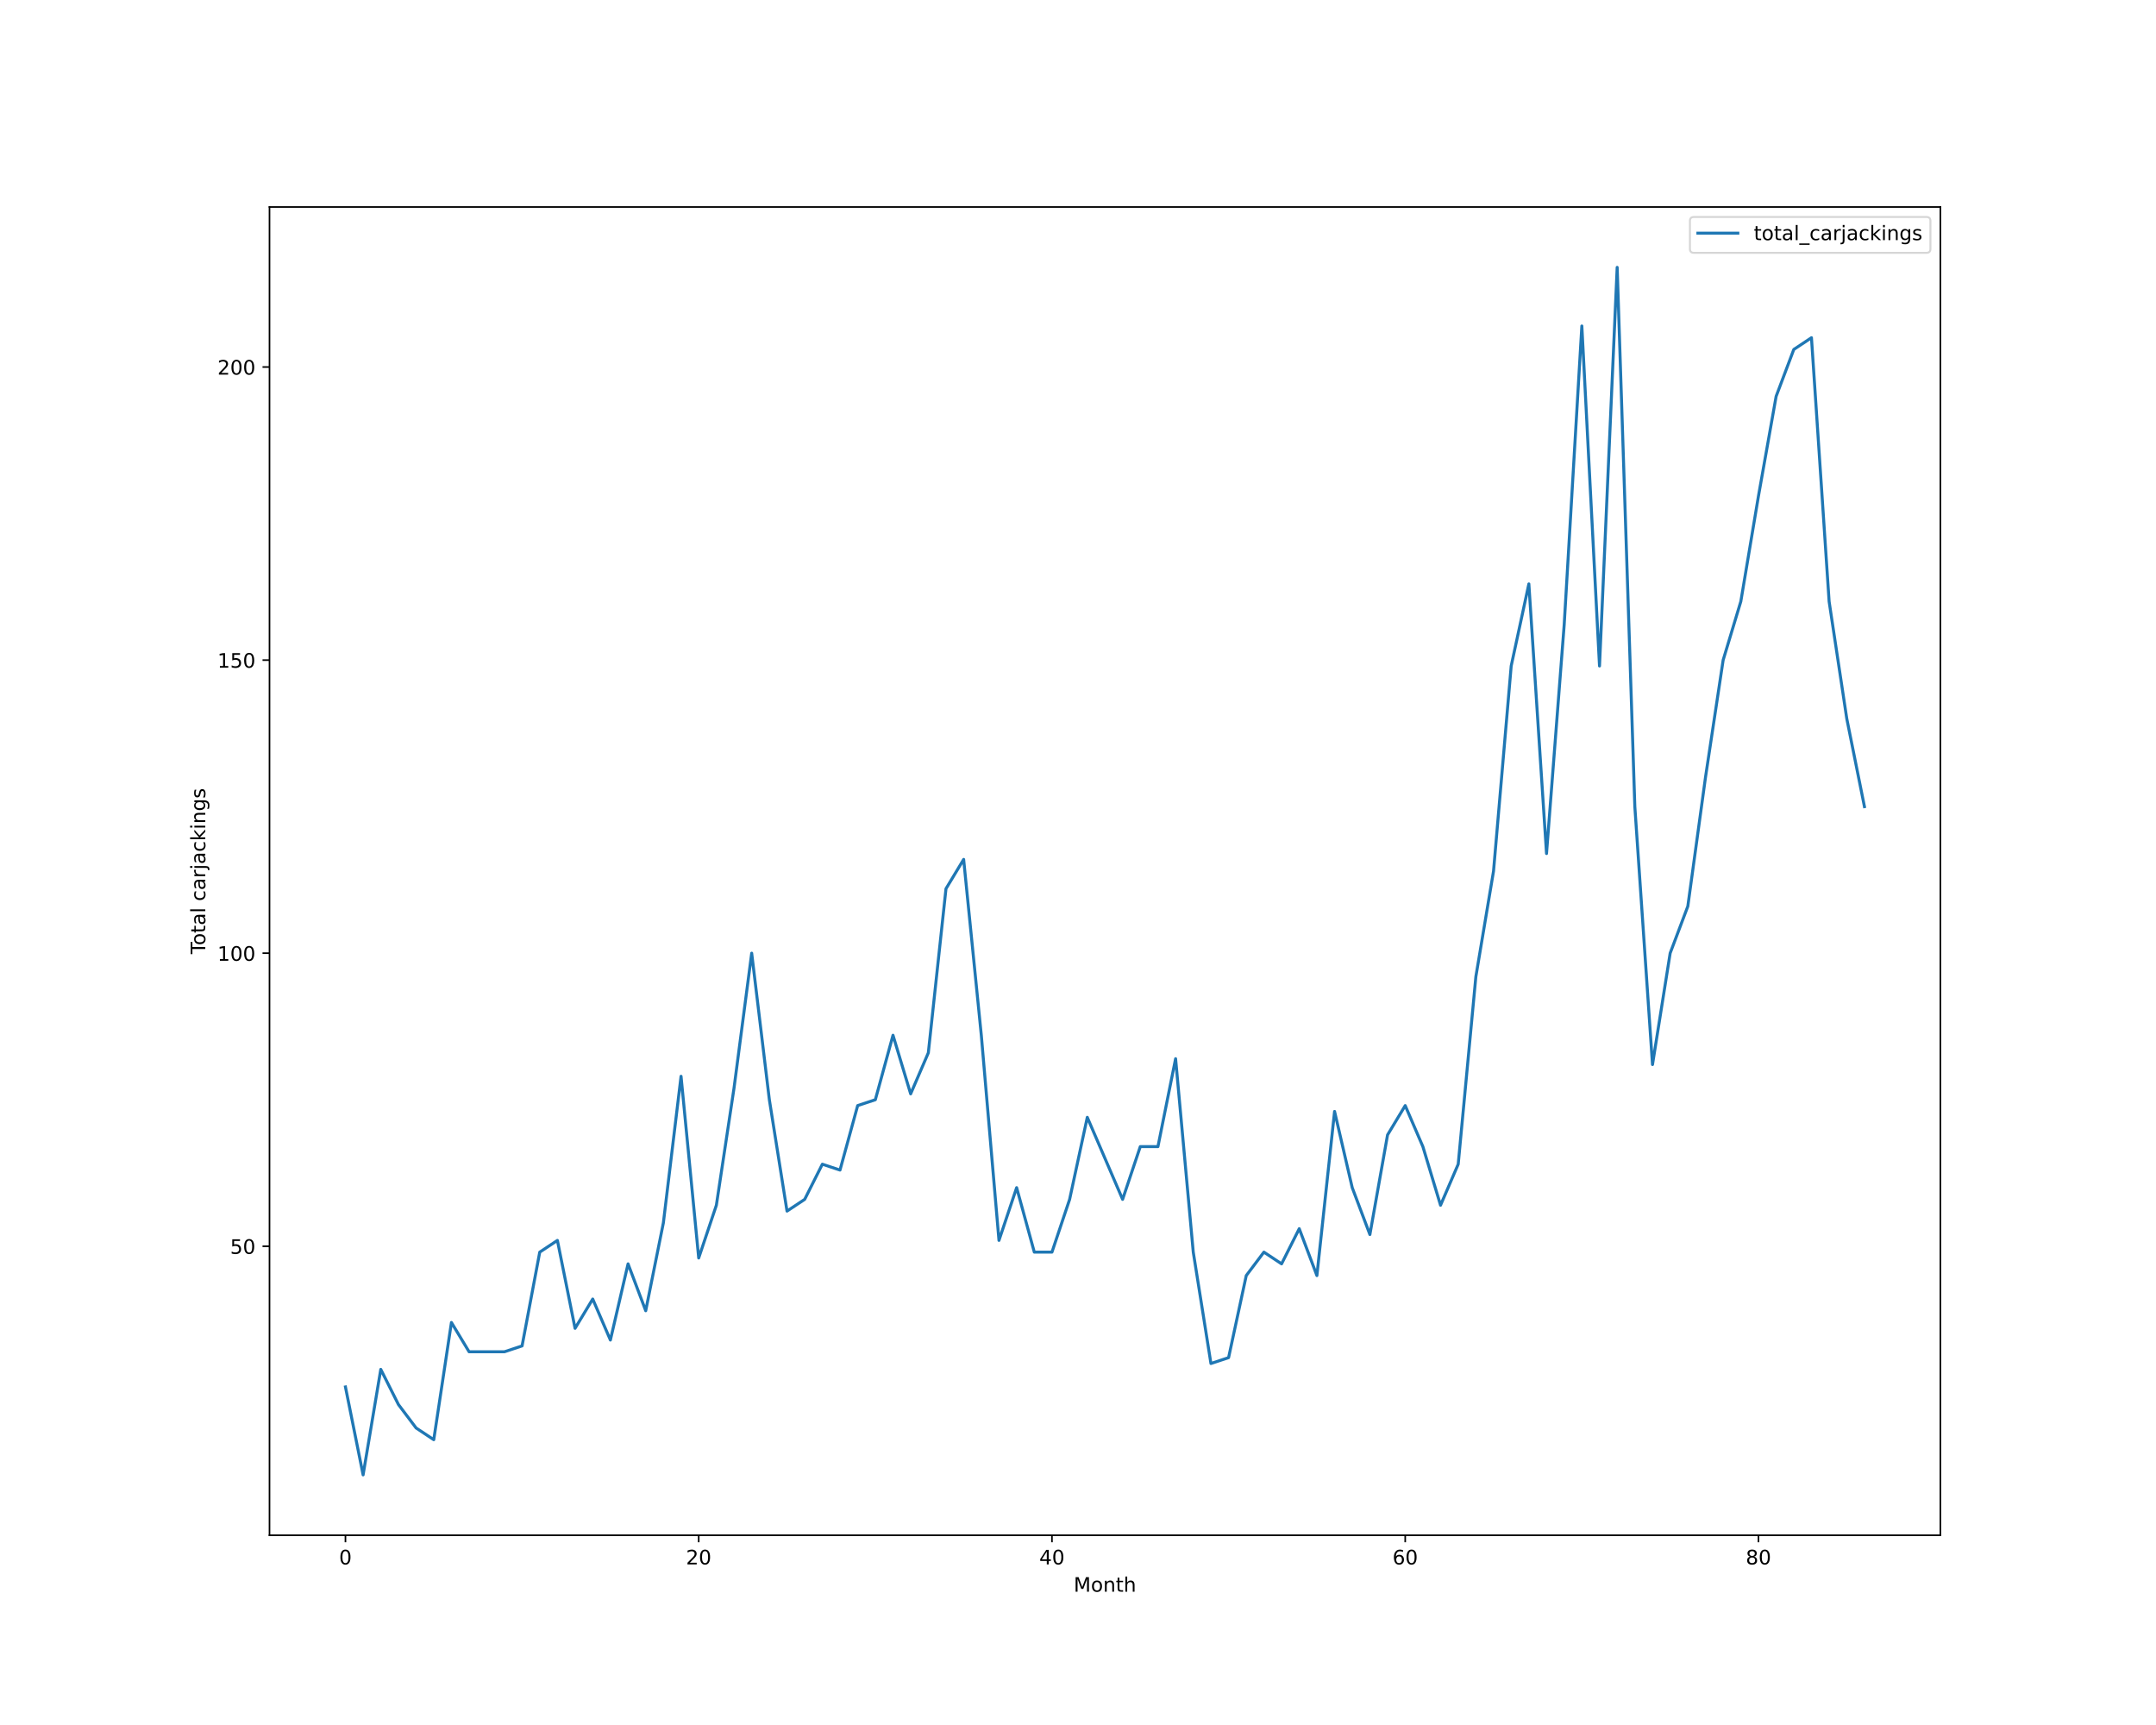
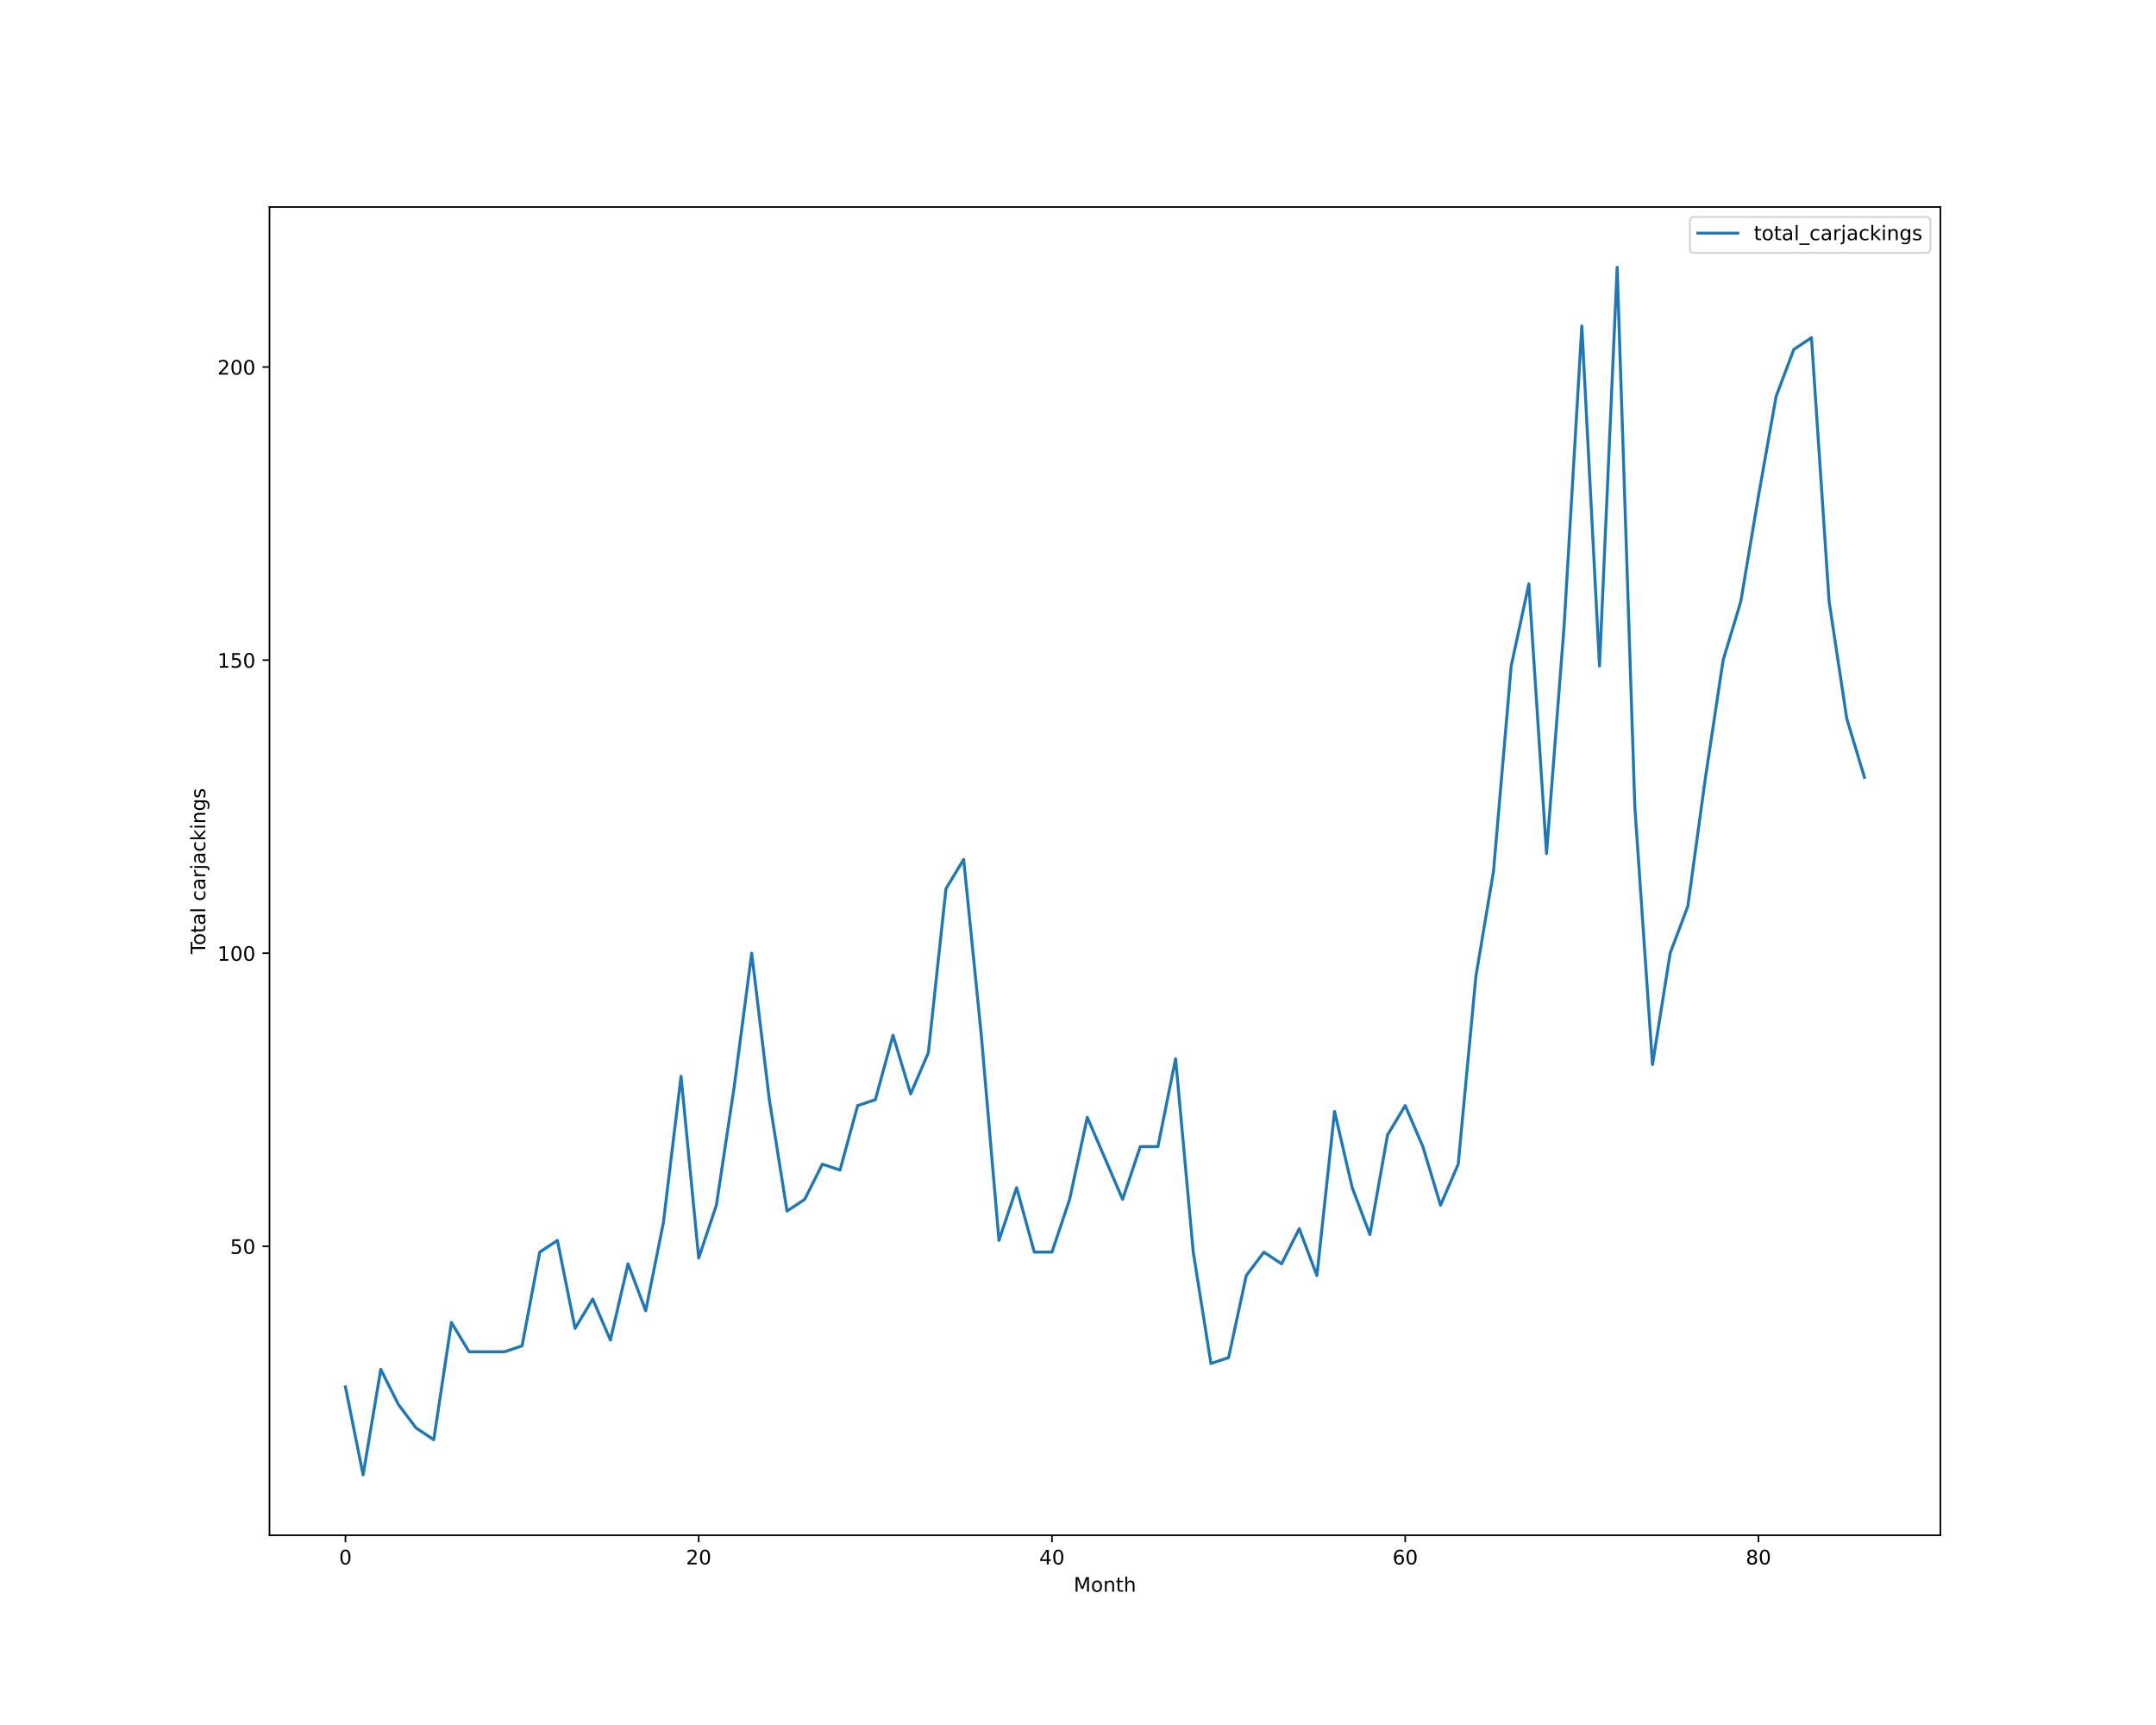
<svg xmlns="http://www.w3.org/2000/svg" xmlns:xlink="http://www.w3.org/1999/xlink" height="864pt" version="1.1" viewBox="0 0 1080 864" width="1080pt">
  <defs>
    <style type="text/css">*{stroke-linecap:butt;stroke-linejoin:round;}</style>
  </defs>
  <g id="figure_1">
    <g id="patch_1">
      <path d="M 0 864  L 1080 864  L 1080 0  L 0 0  z " style="fill:#ffffff;" />
    </g>
    <g id="axes_1">
      <g id="patch_2">
        <path d="M 135 768.96  L 972 768.96  L 972 103.68  L 135 103.68  z " style="fill:#ffffff;" />
      </g>
      <g id="matplotlib.axis_1">
        <g id="xtick_1">
          <g id="line2d_1">
            <defs>
-               <path d="M 0 0  L 0 3.5  " id="m9b3f8f1341" style="stroke:#000000;stroke-width:0.8;" />
-             </defs>
-             <g>
-               <use style="stroke:#000000;stroke-width:0.8;" x="173.045" xlink:href="#m9b3f8f1341" y="768.96" />
+               <path d="M 0 0  L 0 3.5  " id="m8dce591751" style="stroke:#000000;stroke-width:0.8;" />
+             </defs>
+             <g>
+               <use style="stroke:#000000;stroke-width:0.8;" x="173.045" xlink:href="#m8dce591751" y="768.96" />
            </g>
          </g>
          <g id="text_1">
            <g transform="translate(169.8642 783.5584)scale(0.1 -0.1)">
              <defs>
                <path d="M 2034 4250  Q 1547 4250 1301 3770  Q 1056 3291 1056 2328  Q 1056 1369 1301 889  Q 1547 409 2034 409  Q 2525 409 2770 889  Q 3016 1369 3016 2328  Q 3016 3291 2770 3770  Q 2525 4250 2034 4250  z M 2034 4750  Q 2819 4750 3233 4129  Q 3647 3509 3647 2328  Q 3647 1150 3233 529  Q 2819 -91 2034 -91  Q 1250 -91 836 529  Q 422 1150 422 2328  Q 422 3509 836 4129  Q 1250 4750 2034 4750  z " id="DejaVuSans-30" transform="scale(0.015625)" />
              </defs>
              <use xlink:href="#DejaVuSans-30" />
            </g>
          </g>
        </g>
        <g id="xtick_2">
          <g id="line2d_2">
            <g>
-               <use style="stroke:#000000;stroke-width:0.8;" x="350.001" xlink:href="#m9b3f8f1341" y="768.96" />
+               <use style="stroke:#000000;stroke-width:0.8;" x="350.001" xlink:href="#m8dce591751" y="768.96" />
            </g>
          </g>
          <g id="text_2">
            <g transform="translate(343.6386 783.5584)scale(0.1 -0.1)">
              <defs>
                <path d="M 1228 531  L 3431 531  L 3431 0  L 469 0  L 469 531  Q 828 903 1448 1529  Q 2069 2156 2228 2338  Q 2531 2678 2651 2914  Q 2772 3150 2772 3378  Q 2772 3750 2511 3984  Q 2250 4219 1831 4219  Q 1534 4219 1204 4116  Q 875 4013 500 3803  L 500 4441  Q 881 4594 1212 4672  Q 1544 4750 1819 4750  Q 2544 4750 2975 4387  Q 3406 4025 3406 3419  Q 3406 3131 3298 2873  Q 3191 2616 2906 2266  Q 2828 2175 2409 1742  Q 1991 1309 1228 531  z " id="DejaVuSans-32" transform="scale(0.015625)" />
              </defs>
              <use xlink:href="#DejaVuSans-32" />
              <use x="63.623" xlink:href="#DejaVuSans-30" />
            </g>
          </g>
        </g>
        <g id="xtick_3">
          <g id="line2d_3">
            <g>
-               <use style="stroke:#000000;stroke-width:0.8;" x="526.957" xlink:href="#m9b3f8f1341" y="768.96" />
+               <use style="stroke:#000000;stroke-width:0.8;" x="526.957" xlink:href="#m8dce591751" y="768.96" />
            </g>
          </g>
          <g id="text_3">
            <g transform="translate(520.5942 783.5584)scale(0.1 -0.1)">
              <defs>
                <path d="M 2419 4116  L 825 1625  L 2419 1625  L 2419 4116  z M 2253 4666  L 3047 4666  L 3047 1625  L 3713 1625  L 3713 1100  L 3047 1100  L 3047 0  L 2419 0  L 2419 1100  L 313 1100  L 313 1709  L 2253 4666  z " id="DejaVuSans-34" transform="scale(0.015625)" />
              </defs>
              <use xlink:href="#DejaVuSans-34" />
              <use x="63.623" xlink:href="#DejaVuSans-30" />
            </g>
          </g>
        </g>
        <g id="xtick_4">
          <g id="line2d_4">
            <g>
-               <use style="stroke:#000000;stroke-width:0.8;" x="703.912" xlink:href="#m9b3f8f1341" y="768.96" />
+               <use style="stroke:#000000;stroke-width:0.8;" x="703.912" xlink:href="#m8dce591751" y="768.96" />
            </g>
          </g>
          <g id="text_4">
            <g transform="translate(697.5498 783.5584)scale(0.1 -0.1)">
              <defs>
                <path d="M 2113 2584  Q 1688 2584 1439 2293  Q 1191 2003 1191 1497  Q 1191 994 1439 701  Q 1688 409 2113 409  Q 2538 409 2786 701  Q 3034 994 3034 1497  Q 3034 2003 2786 2293  Q 2538 2584 2113 2584  z M 3366 4563  L 3366 3988  Q 3128 4100 2886 4159  Q 2644 4219 2406 4219  Q 1781 4219 1451 3797  Q 1122 3375 1075 2522  Q 1259 2794 1537 2939  Q 1816 3084 2150 3084  Q 2853 3084 3261 2657  Q 3669 2231 3669 1497  Q 3669 778 3244 343  Q 2819 -91 2113 -91  Q 1303 -91 875 529  Q 447 1150 447 2328  Q 447 3434 972 4092  Q 1497 4750 2381 4750  Q 2619 4750 2861 4703  Q 3103 4656 3366 4563  z " id="DejaVuSans-36" transform="scale(0.015625)" />
              </defs>
              <use xlink:href="#DejaVuSans-36" />
              <use x="63.623" xlink:href="#DejaVuSans-30" />
            </g>
          </g>
        </g>
        <g id="xtick_5">
          <g id="line2d_5">
            <g>
-               <use style="stroke:#000000;stroke-width:0.8;" x="880.868" xlink:href="#m9b3f8f1341" y="768.96" />
+               <use style="stroke:#000000;stroke-width:0.8;" x="880.868" xlink:href="#m8dce591751" y="768.96" />
            </g>
          </g>
          <g id="text_5">
            <g transform="translate(874.5054 783.5584)scale(0.1 -0.1)">
              <defs>
                <path d="M 2034 2216  Q 1584 2216 1326 1975  Q 1069 1734 1069 1313  Q 1069 891 1326 650  Q 1584 409 2034 409  Q 2484 409 2743 651  Q 3003 894 3003 1313  Q 3003 1734 2745 1975  Q 2488 2216 2034 2216  z M 1403 2484  Q 997 2584 770 2862  Q 544 3141 544 3541  Q 544 4100 942 4425  Q 1341 4750 2034 4750  Q 2731 4750 3128 4425  Q 3525 4100 3525 3541  Q 3525 3141 3298 2862  Q 3072 2584 2669 2484  Q 3125 2378 3379 2068  Q 3634 1759 3634 1313  Q 3634 634 3220 271  Q 2806 -91 2034 -91  Q 1263 -91 848 271  Q 434 634 434 1313  Q 434 1759 690 2068  Q 947 2378 1403 2484  z M 1172 3481  Q 1172 3119 1398 2916  Q 1625 2713 2034 2713  Q 2441 2713 2670 2916  Q 2900 3119 2900 3481  Q 2900 3844 2670 4047  Q 2441 4250 2034 4250  Q 1625 4250 1398 4047  Q 1172 3844 1172 3481  z " id="DejaVuSans-38" transform="scale(0.015625)" />
              </defs>
              <use xlink:href="#DejaVuSans-38" />
              <use x="63.623" xlink:href="#DejaVuSans-30" />
            </g>
          </g>
        </g>
        <g id="text_6">
          <g transform="translate(537.8289 797.2366)scale(0.1 -0.1)">
            <defs>
              <path d="M 628 4666  L 1569 4666  L 2759 1491  L 3956 4666  L 4897 4666  L 4897 0  L 4281 0  L 4281 4097  L 3078 897  L 2444 897  L 1241 4097  L 1241 0  L 628 0  L 628 4666  z " id="DejaVuSans-4d" transform="scale(0.015625)" />
              <path d="M 1959 3097  Q 1497 3097 1228 2736  Q 959 2375 959 1747  Q 959 1119 1226 758  Q 1494 397 1959 397  Q 2419 397 2687 759  Q 2956 1122 2956 1747  Q 2956 2369 2687 2733  Q 2419 3097 1959 3097  z M 1959 3584  Q 2709 3584 3137 3096  Q 3566 2609 3566 1747  Q 3566 888 3137 398  Q 2709 -91 1959 -91  Q 1206 -91 779 398  Q 353 888 353 1747  Q 353 2609 779 3096  Q 1206 3584 1959 3584  z " id="DejaVuSans-6f" transform="scale(0.015625)" />
              <path d="M 3513 2113  L 3513 0  L 2938 0  L 2938 2094  Q 2938 2591 2744 2837  Q 2550 3084 2163 3084  Q 1697 3084 1428 2787  Q 1159 2491 1159 1978  L 1159 0  L 581 0  L 581 3500  L 1159 3500  L 1159 2956  Q 1366 3272 1645 3428  Q 1925 3584 2291 3584  Q 2894 3584 3203 3211  Q 3513 2838 3513 2113  z " id="DejaVuSans-6e" transform="scale(0.015625)" />
              <path d="M 1172 4494  L 1172 3500  L 2356 3500  L 2356 3053  L 1172 3053  L 1172 1153  Q 1172 725 1289 603  Q 1406 481 1766 481  L 2356 481  L 2356 0  L 1766 0  Q 1100 0 847 248  Q 594 497 594 1153  L 594 3053  L 172 3053  L 172 3500  L 594 3500  L 594 4494  L 1172 4494  z " id="DejaVuSans-74" transform="scale(0.015625)" />
              <path d="M 3513 2113  L 3513 0  L 2938 0  L 2938 2094  Q 2938 2591 2744 2837  Q 2550 3084 2163 3084  Q 1697 3084 1428 2787  Q 1159 2491 1159 1978  L 1159 0  L 581 0  L 581 4863  L 1159 4863  L 1159 2956  Q 1366 3272 1645 3428  Q 1925 3584 2291 3584  Q 2894 3584 3203 3211  Q 3513 2838 3513 2113  z " id="DejaVuSans-68" transform="scale(0.015625)" />
            </defs>
            <use xlink:href="#DejaVuSans-4d" />
            <use x="86.279" xlink:href="#DejaVuSans-6f" />
            <use x="147.461" xlink:href="#DejaVuSans-6e" />
            <use x="210.84" xlink:href="#DejaVuSans-74" />
            <use x="250.049" xlink:href="#DejaVuSans-68" />
          </g>
        </g>
      </g>
      <g id="matplotlib.axis_2">
        <g id="ytick_1">
          <g id="line2d_6">
            <defs>
-               <path d="M 0 0  L -3.5 0  " id="mb9a051cf22" style="stroke:#000000;stroke-width:0.8;" />
-             </defs>
-             <g>
-               <use style="stroke:#000000;stroke-width:0.8;" x="135" xlink:href="#mb9a051cf22" y="624.219" />
+               <path d="M 0 0  L -3.5 0  " id="m6efbe24893" style="stroke:#000000;stroke-width:0.8;" />
+             </defs>
+             <g>
+               <use style="stroke:#000000;stroke-width:0.8;" x="135" xlink:href="#m6efbe24893" y="624.219" />
            </g>
          </g>
          <g id="text_7">
            <g transform="translate(115.275 628.0182)scale(0.1 -0.1)">
              <defs>
                <path d="M 691 4666  L 3169 4666  L 3169 4134  L 1269 4134  L 1269 2991  Q 1406 3038 1543 3061  Q 1681 3084 1819 3084  Q 2600 3084 3056 2656  Q 3513 2228 3513 1497  Q 3513 744 3044 326  Q 2575 -91 1722 -91  Q 1428 -91 1123 -41  Q 819 9 494 109  L 494 744  Q 775 591 1075 516  Q 1375 441 1709 441  Q 2250 441 2565 725  Q 2881 1009 2881 1497  Q 2881 1984 2565 2268  Q 2250 2553 1709 2553  Q 1456 2553 1204 2497  Q 953 2441 691 2322  L 691 4666  z " id="DejaVuSans-35" transform="scale(0.015625)" />
              </defs>
              <use xlink:href="#DejaVuSans-35" />
              <use x="63.623" xlink:href="#DejaVuSans-30" />
            </g>
          </g>
        </g>
        <g id="ytick_2">
          <g id="line2d_7">
            <g>
-               <use style="stroke:#000000;stroke-width:0.8;" x="135" xlink:href="#mb9a051cf22" y="477.423" />
+               <use style="stroke:#000000;stroke-width:0.8;" x="135" xlink:href="#m6efbe24893" y="477.423" />
            </g>
          </g>
          <g id="text_8">
            <g transform="translate(108.9125 481.2221)scale(0.1 -0.1)">
              <defs>
                <path d="M 794 531  L 1825 531  L 1825 4091  L 703 3866  L 703 4441  L 1819 4666  L 2450 4666  L 2450 531  L 3481 531  L 3481 0  L 794 0  L 794 531  z " id="DejaVuSans-31" transform="scale(0.015625)" />
              </defs>
              <use xlink:href="#DejaVuSans-31" />
              <use x="63.623" xlink:href="#DejaVuSans-30" />
              <use x="127.246" xlink:href="#DejaVuSans-30" />
            </g>
          </g>
        </g>
        <g id="ytick_3">
          <g id="line2d_8">
            <g>
-               <use style="stroke:#000000;stroke-width:0.8;" x="135" xlink:href="#mb9a051cf22" y="330.627" />
+               <use style="stroke:#000000;stroke-width:0.8;" x="135" xlink:href="#m6efbe24893" y="330.627" />
            </g>
          </g>
          <g id="text_9">
            <g transform="translate(108.9125 334.426)scale(0.1 -0.1)">
              <use xlink:href="#DejaVuSans-31" />
              <use x="63.623" xlink:href="#DejaVuSans-35" />
              <use x="127.246" xlink:href="#DejaVuSans-30" />
            </g>
          </g>
        </g>
        <g id="ytick_4">
          <g id="line2d_9">
            <g>
-               <use style="stroke:#000000;stroke-width:0.8;" x="135" xlink:href="#mb9a051cf22" y="183.831" />
+               <use style="stroke:#000000;stroke-width:0.8;" x="135" xlink:href="#m6efbe24893" y="183.831" />
            </g>
          </g>
          <g id="text_10">
            <g transform="translate(108.9125 187.6299)scale(0.1 -0.1)">
              <use xlink:href="#DejaVuSans-32" />
              <use x="63.623" xlink:href="#DejaVuSans-30" />
              <use x="127.246" xlink:href="#DejaVuSans-30" />
            </g>
          </g>
        </g>
        <g id="text_11">
          <g transform="translate(102.8328 477.8888)rotate(-90)scale(0.1 -0.1)">
            <defs>
              <path d="M -19 4666  L 3928 4666  L 3928 4134  L 2272 4134  L 2272 0  L 1638 0  L 1638 4134  L -19 4134  L -19 4666  z " id="DejaVuSans-54" transform="scale(0.015625)" />
              <path d="M 2194 1759  Q 1497 1759 1228 1600  Q 959 1441 959 1056  Q 959 750 1161 570  Q 1363 391 1709 391  Q 2188 391 2477 730  Q 2766 1069 2766 1631  L 2766 1759  L 2194 1759  z M 3341 1997  L 3341 0  L 2766 0  L 2766 531  Q 2569 213 2275 61  Q 1981 -91 1556 -91  Q 1019 -91 701 211  Q 384 513 384 1019  Q 384 1609 779 1909  Q 1175 2209 1959 2209  L 2766 2209  L 2766 2266  Q 2766 2663 2505 2880  Q 2244 3097 1772 3097  Q 1472 3097 1187 3025  Q 903 2953 641 2809  L 641 3341  Q 956 3463 1253 3523  Q 1550 3584 1831 3584  Q 2591 3584 2966 3190  Q 3341 2797 3341 1997  z " id="DejaVuSans-61" transform="scale(0.015625)" />
              <path d="M 603 4863  L 1178 4863  L 1178 0  L 603 0  L 603 4863  z " id="DejaVuSans-6c" transform="scale(0.015625)" />
              <path id="DejaVuSans-20" transform="scale(0.015625)" />
              <path d="M 3122 3366  L 3122 2828  Q 2878 2963 2633 3030  Q 2388 3097 2138 3097  Q 1578 3097 1268 2742  Q 959 2388 959 1747  Q 959 1106 1268 751  Q 1578 397 2138 397  Q 2388 397 2633 464  Q 2878 531 3122 666  L 3122 134  Q 2881 22 2623 -34  Q 2366 -91 2075 -91  Q 1284 -91 818 406  Q 353 903 353 1747  Q 353 2603 823 3093  Q 1294 3584 2113 3584  Q 2378 3584 2631 3529  Q 2884 3475 3122 3366  z " id="DejaVuSans-63" transform="scale(0.015625)" />
              <path d="M 2631 2963  Q 2534 3019 2420 3045  Q 2306 3072 2169 3072  Q 1681 3072 1420 2755  Q 1159 2438 1159 1844  L 1159 0  L 581 0  L 581 3500  L 1159 3500  L 1159 2956  Q 1341 3275 1631 3429  Q 1922 3584 2338 3584  Q 2397 3584 2469 3576  Q 2541 3569 2628 3553  L 2631 2963  z " id="DejaVuSans-72" transform="scale(0.015625)" />
              <path d="M 603 3500  L 1178 3500  L 1178 -63  Q 1178 -731 923 -1031  Q 669 -1331 103 -1331  L -116 -1331  L -116 -844  L 38 -844  Q 366 -844 484 -692  Q 603 -541 603 -63  L 603 3500  z M 603 4863  L 1178 4863  L 1178 4134  L 603 4134  L 603 4863  z " id="DejaVuSans-6a" transform="scale(0.015625)" />
              <path d="M 581 4863  L 1159 4863  L 1159 1991  L 2875 3500  L 3609 3500  L 1753 1863  L 3688 0  L 2938 0  L 1159 1709  L 1159 0  L 581 0  L 581 4863  z " id="DejaVuSans-6b" transform="scale(0.015625)" />
              <path d="M 603 3500  L 1178 3500  L 1178 0  L 603 0  L 603 3500  z M 603 4863  L 1178 4863  L 1178 4134  L 603 4134  L 603 4863  z " id="DejaVuSans-69" transform="scale(0.015625)" />
              <path d="M 2906 1791  Q 2906 2416 2648 2759  Q 2391 3103 1925 3103  Q 1463 3103 1205 2759  Q 947 2416 947 1791  Q 947 1169 1205 825  Q 1463 481 1925 481  Q 2391 481 2648 825  Q 2906 1169 2906 1791  z M 3481 434  Q 3481 -459 3084 -895  Q 2688 -1331 1869 -1331  Q 1566 -1331 1297 -1286  Q 1028 -1241 775 -1147  L 775 -588  Q 1028 -725 1275 -790  Q 1522 -856 1778 -856  Q 2344 -856 2625 -561  Q 2906 -266 2906 331  L 2906 616  Q 2728 306 2450 153  Q 2172 0 1784 0  Q 1141 0 747 490  Q 353 981 353 1791  Q 353 2603 747 3093  Q 1141 3584 1784 3584  Q 2172 3584 2450 3431  Q 2728 3278 2906 2969  L 2906 3500  L 3481 3500  L 3481 434  z " id="DejaVuSans-67" transform="scale(0.015625)" />
              <path d="M 2834 3397  L 2834 2853  Q 2591 2978 2328 3040  Q 2066 3103 1784 3103  Q 1356 3103 1142 2972  Q 928 2841 928 2578  Q 928 2378 1081 2264  Q 1234 2150 1697 2047  L 1894 2003  Q 2506 1872 2764 1633  Q 3022 1394 3022 966  Q 3022 478 2636 193  Q 2250 -91 1575 -91  Q 1294 -91 989 -36  Q 684 19 347 128  L 347 722  Q 666 556 975 473  Q 1284 391 1588 391  Q 1994 391 2212 530  Q 2431 669 2431 922  Q 2431 1156 2273 1281  Q 2116 1406 1581 1522  L 1381 1569  Q 847 1681 609 1914  Q 372 2147 372 2553  Q 372 3047 722 3315  Q 1072 3584 1716 3584  Q 2034 3584 2315 3537  Q 2597 3491 2834 3397  z " id="DejaVuSans-73" transform="scale(0.015625)" />
            </defs>
            <use xlink:href="#DejaVuSans-54" />
            <use x="44.084" xlink:href="#DejaVuSans-6f" />
            <use x="105.266" xlink:href="#DejaVuSans-74" />
            <use x="144.475" xlink:href="#DejaVuSans-61" />
            <use x="205.754" xlink:href="#DejaVuSans-6c" />
            <use x="233.537" xlink:href="#DejaVuSans-20" />
            <use x="265.324" xlink:href="#DejaVuSans-63" />
            <use x="320.305" xlink:href="#DejaVuSans-61" />
            <use x="381.584" xlink:href="#DejaVuSans-72" />
            <use x="422.697" xlink:href="#DejaVuSans-6a" />
            <use x="450.48" xlink:href="#DejaVuSans-61" />
            <use x="511.76" xlink:href="#DejaVuSans-63" />
            <use x="566.74" xlink:href="#DejaVuSans-6b" />
            <use x="624.65" xlink:href="#DejaVuSans-69" />
            <use x="652.434" xlink:href="#DejaVuSans-6e" />
            <use x="715.812" xlink:href="#DejaVuSans-67" />
            <use x="779.289" xlink:href="#DejaVuSans-73" />
          </g>
        </g>
      </g>
      <g id="line2d_10">
-         <path clip-path="url(#p2a9f346561)" d="M 173.045 694.681  L 181.893 738.72  L 190.741 685.873  L 199.589 703.489  L 208.437 715.233  L 217.284 721.104  L 226.132 662.386  L 234.98 677.066  L 243.828 677.066  L 252.675 677.066  L 261.523 674.13  L 270.371 627.155  L 279.219 621.283  L 288.067 665.322  L 296.914 650.642  L 305.762 671.194  L 314.61 633.027  L 323.458 656.514  L 332.305 612.475  L 341.153 539.077  L 350.001 630.091  L 358.849 603.668  L 367.697 544.949  L 376.544 477.423  L 385.392 550.821  L 394.24 606.603  L 403.088 600.732  L 411.936 583.116  L 420.783 586.052  L 429.631 553.757  L 438.479 550.821  L 447.327 518.526  L 456.174 547.885  L 465.022 527.334  L 473.87 445.128  L 482.718 430.448  L 491.566 518.526  L 500.413 621.283  L 509.261 594.86  L 518.109 627.155  L 526.957 627.155  L 535.804 600.732  L 544.652 559.629  L 553.5 580.18  L 562.348 600.732  L 571.196 574.308  L 580.043 574.308  L 588.891 530.27  L 597.739 627.155  L 606.587 682.937  L 615.434 680.002  L 624.282 638.899  L 633.13 627.155  L 641.978 633.027  L 650.826 615.411  L 659.673 638.899  L 668.521 556.693  L 677.369 594.86  L 686.217 618.347  L 695.064 568.437  L 703.912 553.757  L 712.76 574.308  L 721.608 603.668  L 730.456 583.116  L 739.303 489.167  L 748.151 436.32  L 756.999 333.563  L 765.847 292.46  L 774.695 427.512  L 783.542 313.011  L 792.39 163.279  L 801.238 333.563  L 810.086 133.92  L 818.933 404.025  L 827.781 533.205  L 836.629 477.423  L 845.477 453.936  L 854.325 389.345  L 863.172 330.627  L 872.02 301.268  L 880.868 248.421  L 889.716 198.51  L 898.563 175.023  L 907.411 169.151  L 916.259 301.268  L 925.107 359.986  L 933.955 404.025  " style="fill:none;stroke:#1f77b4;stroke-linecap:square;stroke-width:1.5;" />
+         <path clip-path="url(#p330b3c10bc)" d="M 173.045 694.681  L 181.893 738.72  L 190.741 685.873  L 199.589 703.489  L 208.437 715.233  L 217.284 721.104  L 226.132 662.386  L 234.98 677.066  L 243.828 677.066  L 252.675 677.066  L 261.523 674.13  L 270.371 627.155  L 279.219 621.283  L 288.067 665.322  L 296.914 650.642  L 305.762 671.194  L 314.61 633.027  L 323.458 656.514  L 332.305 612.475  L 341.153 539.077  L 350.001 630.091  L 358.849 603.668  L 367.697 544.949  L 376.544 477.423  L 385.392 550.821  L 394.24 606.603  L 403.088 600.732  L 411.936 583.116  L 420.783 586.052  L 429.631 553.757  L 438.479 550.821  L 447.327 518.526  L 456.174 547.885  L 465.022 527.334  L 473.87 445.128  L 482.718 430.448  L 491.566 518.526  L 500.413 621.283  L 509.261 594.86  L 518.109 627.155  L 526.957 627.155  L 535.804 600.732  L 544.652 559.629  L 553.5 580.18  L 562.348 600.732  L 571.196 574.308  L 580.043 574.308  L 588.891 530.27  L 597.739 627.155  L 606.587 682.937  L 615.434 680.002  L 624.282 638.899  L 633.13 627.155  L 641.978 633.027  L 650.826 615.411  L 659.673 638.899  L 668.521 556.693  L 677.369 594.86  L 686.217 618.347  L 695.064 568.437  L 703.912 553.757  L 712.76 574.308  L 721.608 603.668  L 730.456 583.116  L 739.303 489.167  L 748.151 436.32  L 756.999 333.563  L 765.847 292.46  L 774.695 427.512  L 783.542 313.011  L 792.39 163.279  L 801.238 333.563  L 810.086 133.92  L 818.933 404.025  L 827.781 533.205  L 836.629 477.423  L 845.477 453.936  L 854.325 389.345  L 863.172 330.627  L 872.02 301.268  L 880.868 248.421  L 889.716 198.51  L 898.563 175.023  L 907.411 169.151  L 916.259 301.268  L 925.107 359.986  L 933.955 389.345  " style="fill:none;stroke:#1f77b4;stroke-linecap:square;stroke-width:1.5;" />
      </g>
      <g id="patch_3">
        <path d="M 135 768.96  L 135 103.68  " style="fill:none;stroke:#000000;stroke-linecap:square;stroke-linejoin:miter;stroke-width:0.8;" />
      </g>
      <g id="patch_4">
        <path d="M 972 768.96  L 972 103.68  " style="fill:none;stroke:#000000;stroke-linecap:square;stroke-linejoin:miter;stroke-width:0.8;" />
      </g>
      <g id="patch_5">
        <path d="M 135 768.96  L 972 768.96  " style="fill:none;stroke:#000000;stroke-linecap:square;stroke-linejoin:miter;stroke-width:0.8;" />
      </g>
      <g id="patch_6">
        <path d="M 135 103.68  L 972 103.68  " style="fill:none;stroke:#000000;stroke-linecap:square;stroke-linejoin:miter;stroke-width:0.8;" />
      </g>
      <g id="legend_1">
        <g id="patch_7">
          <path d="M 848.528 126.636  L 965 126.636  Q 967 126.636 967 124.636  L 967 110.68  Q 967 108.68 965 108.68  L 848.528 108.68  Q 846.528 108.68 846.528 110.68  L 846.528 124.636  Q 846.528 126.636 848.528 126.636  z " style="fill:#ffffff;opacity:0.8;stroke:#cccccc;stroke-linejoin:miter;" />
        </g>
        <g id="line2d_11">
          <path d="M 850.528 116.778  L 870.528 116.778  " style="fill:none;stroke:#1f77b4;stroke-linecap:square;stroke-width:1.5;" />
        </g>
        <g id="line2d_12" />
        <g id="text_12">
          <g transform="translate(878.5281 120.2784)scale(0.1 -0.1)">
            <defs>
              <path d="M 3263 -1063  L 3263 -1509  L -63 -1509  L -63 -1063  L 3263 -1063  z " id="DejaVuSans-5f" transform="scale(0.015625)" />
            </defs>
            <use xlink:href="#DejaVuSans-74" />
            <use x="39.209" xlink:href="#DejaVuSans-6f" />
            <use x="100.391" xlink:href="#DejaVuSans-74" />
            <use x="139.6" xlink:href="#DejaVuSans-61" />
            <use x="200.879" xlink:href="#DejaVuSans-6c" />
            <use x="228.662" xlink:href="#DejaVuSans-5f" />
            <use x="278.662" xlink:href="#DejaVuSans-63" />
            <use x="333.643" xlink:href="#DejaVuSans-61" />
            <use x="394.922" xlink:href="#DejaVuSans-72" />
            <use x="436.035" xlink:href="#DejaVuSans-6a" />
            <use x="463.818" xlink:href="#DejaVuSans-61" />
            <use x="525.098" xlink:href="#DejaVuSans-63" />
            <use x="580.078" xlink:href="#DejaVuSans-6b" />
            <use x="637.988" xlink:href="#DejaVuSans-69" />
            <use x="665.771" xlink:href="#DejaVuSans-6e" />
            <use x="729.15" xlink:href="#DejaVuSans-67" />
            <use x="792.627" xlink:href="#DejaVuSans-73" />
          </g>
        </g>
      </g>
    </g>
  </g>
  <defs>
-     <clipPath id="p2a9f346561">
+     <clipPath id="p330b3c10bc">
      <rect height="665.28" width="837" x="135" y="103.68" />
    </clipPath>
  </defs>
</svg>
